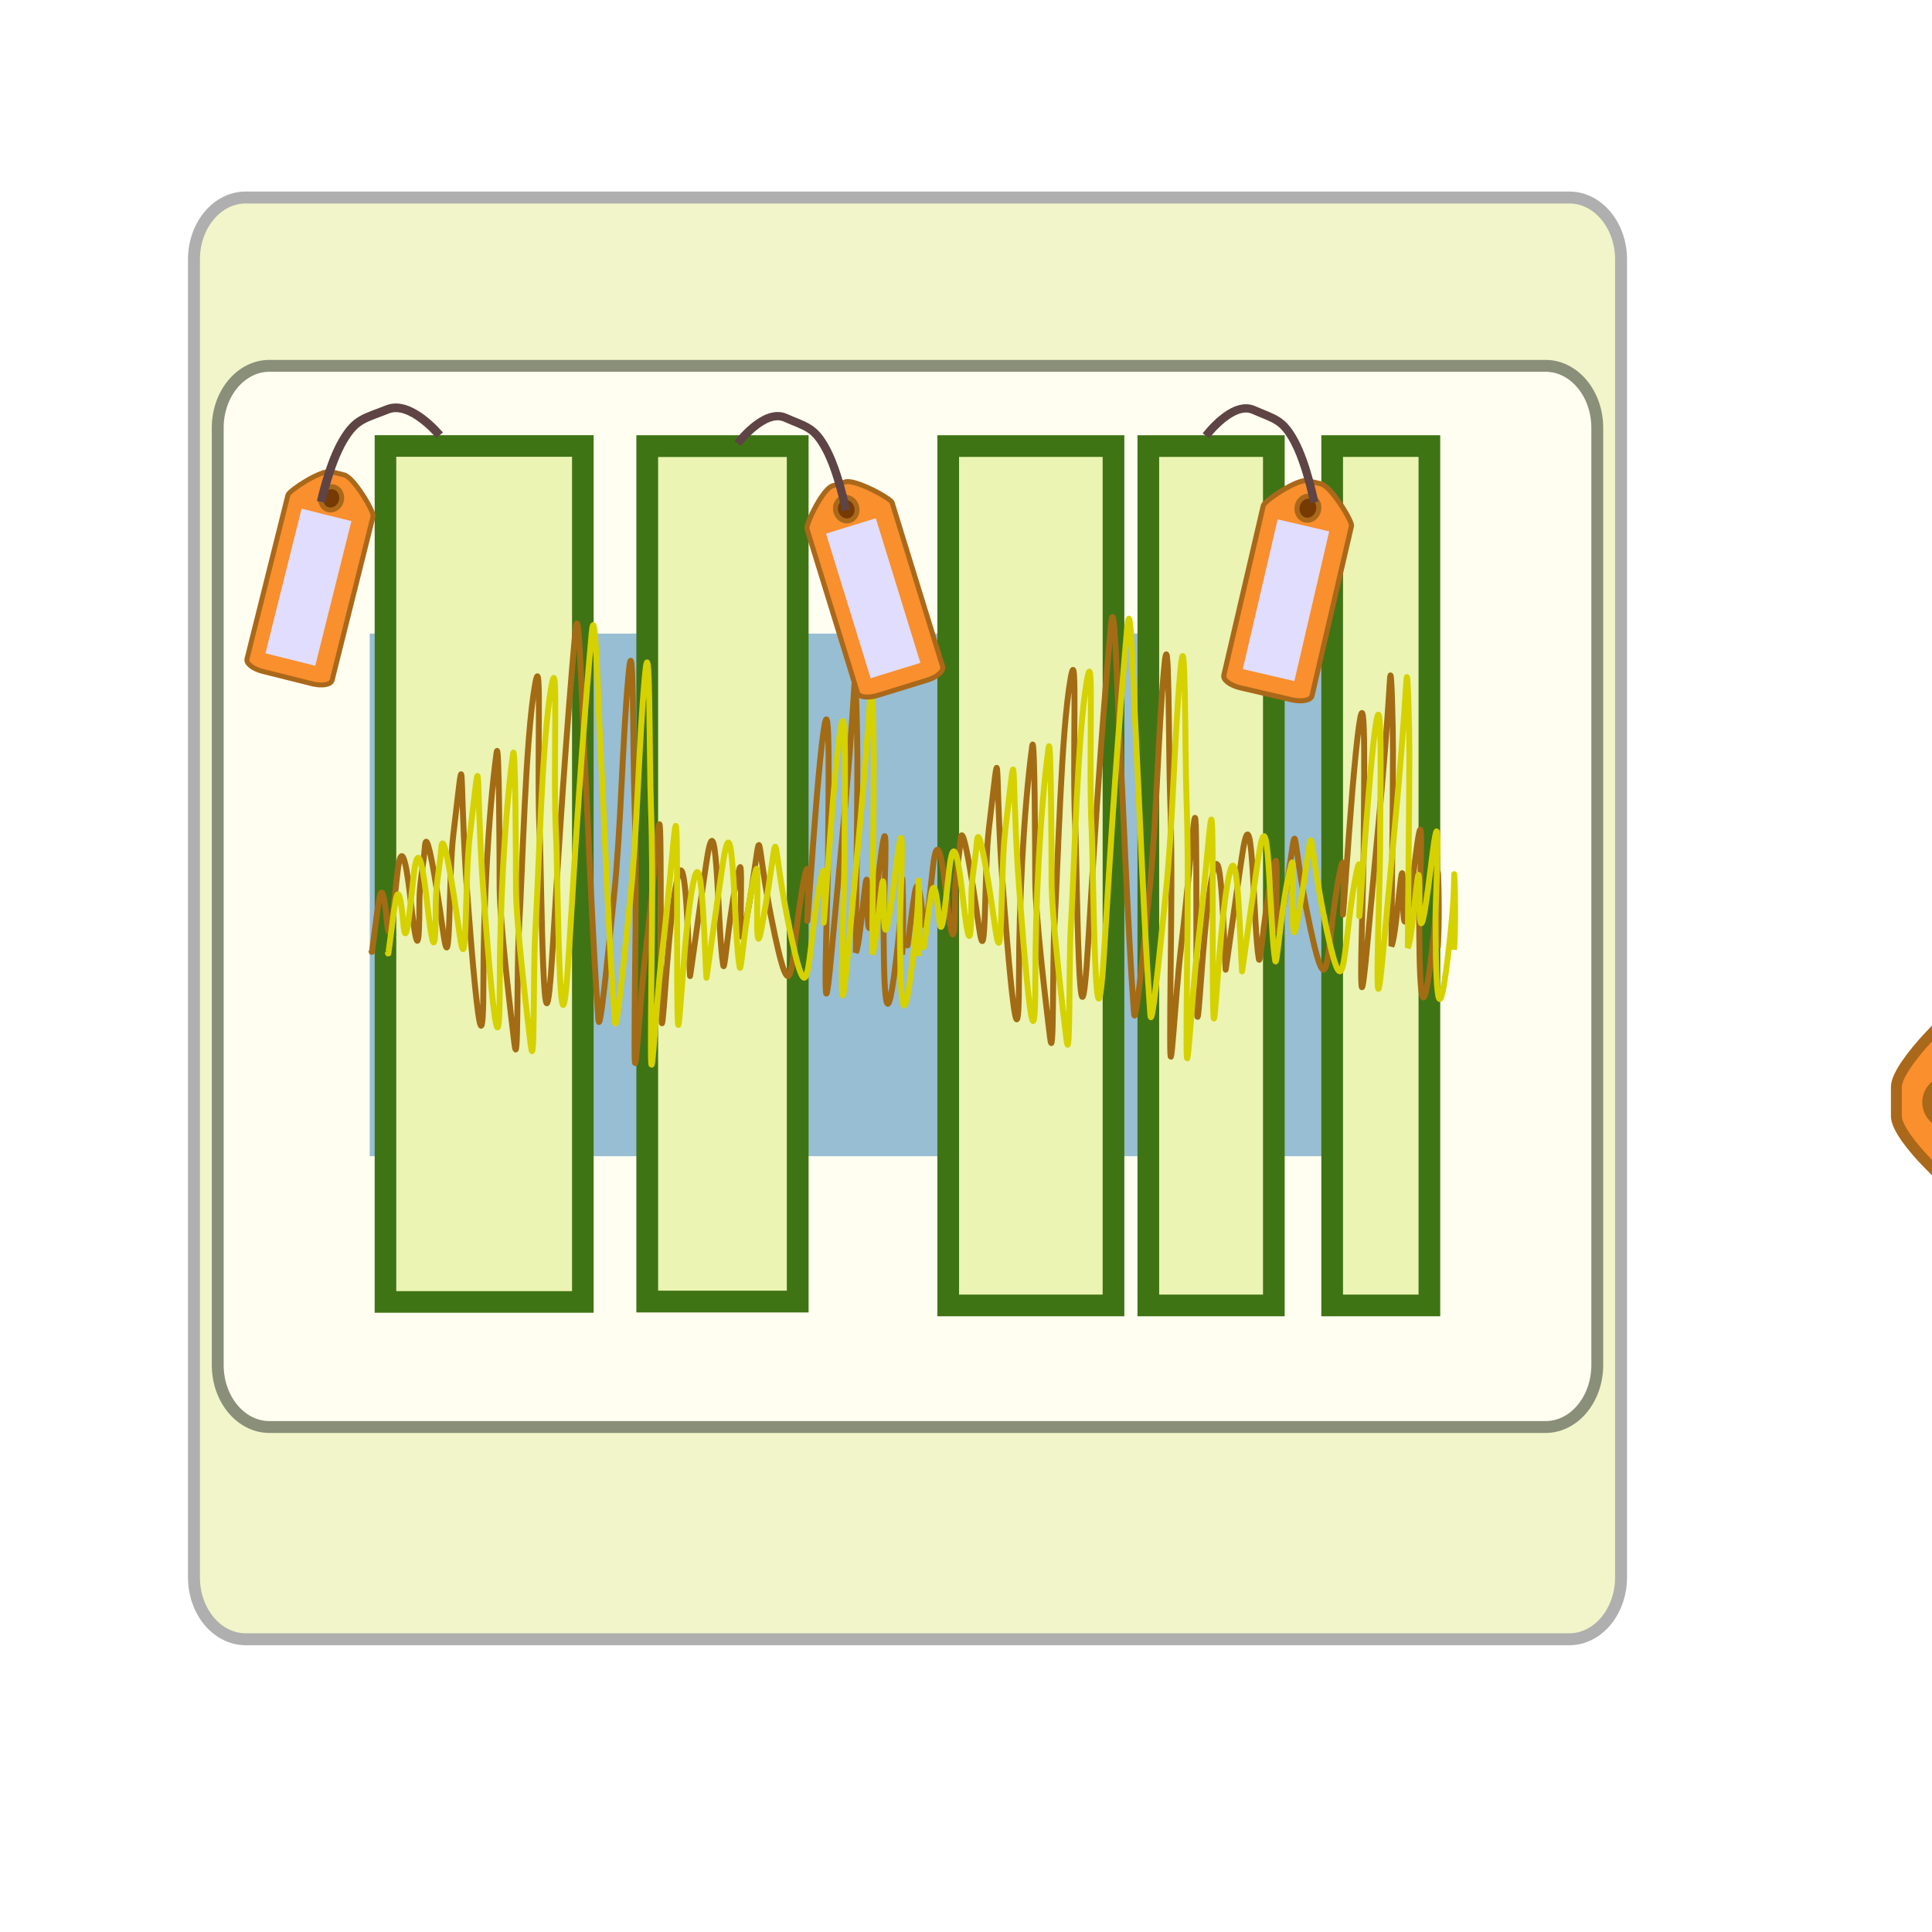
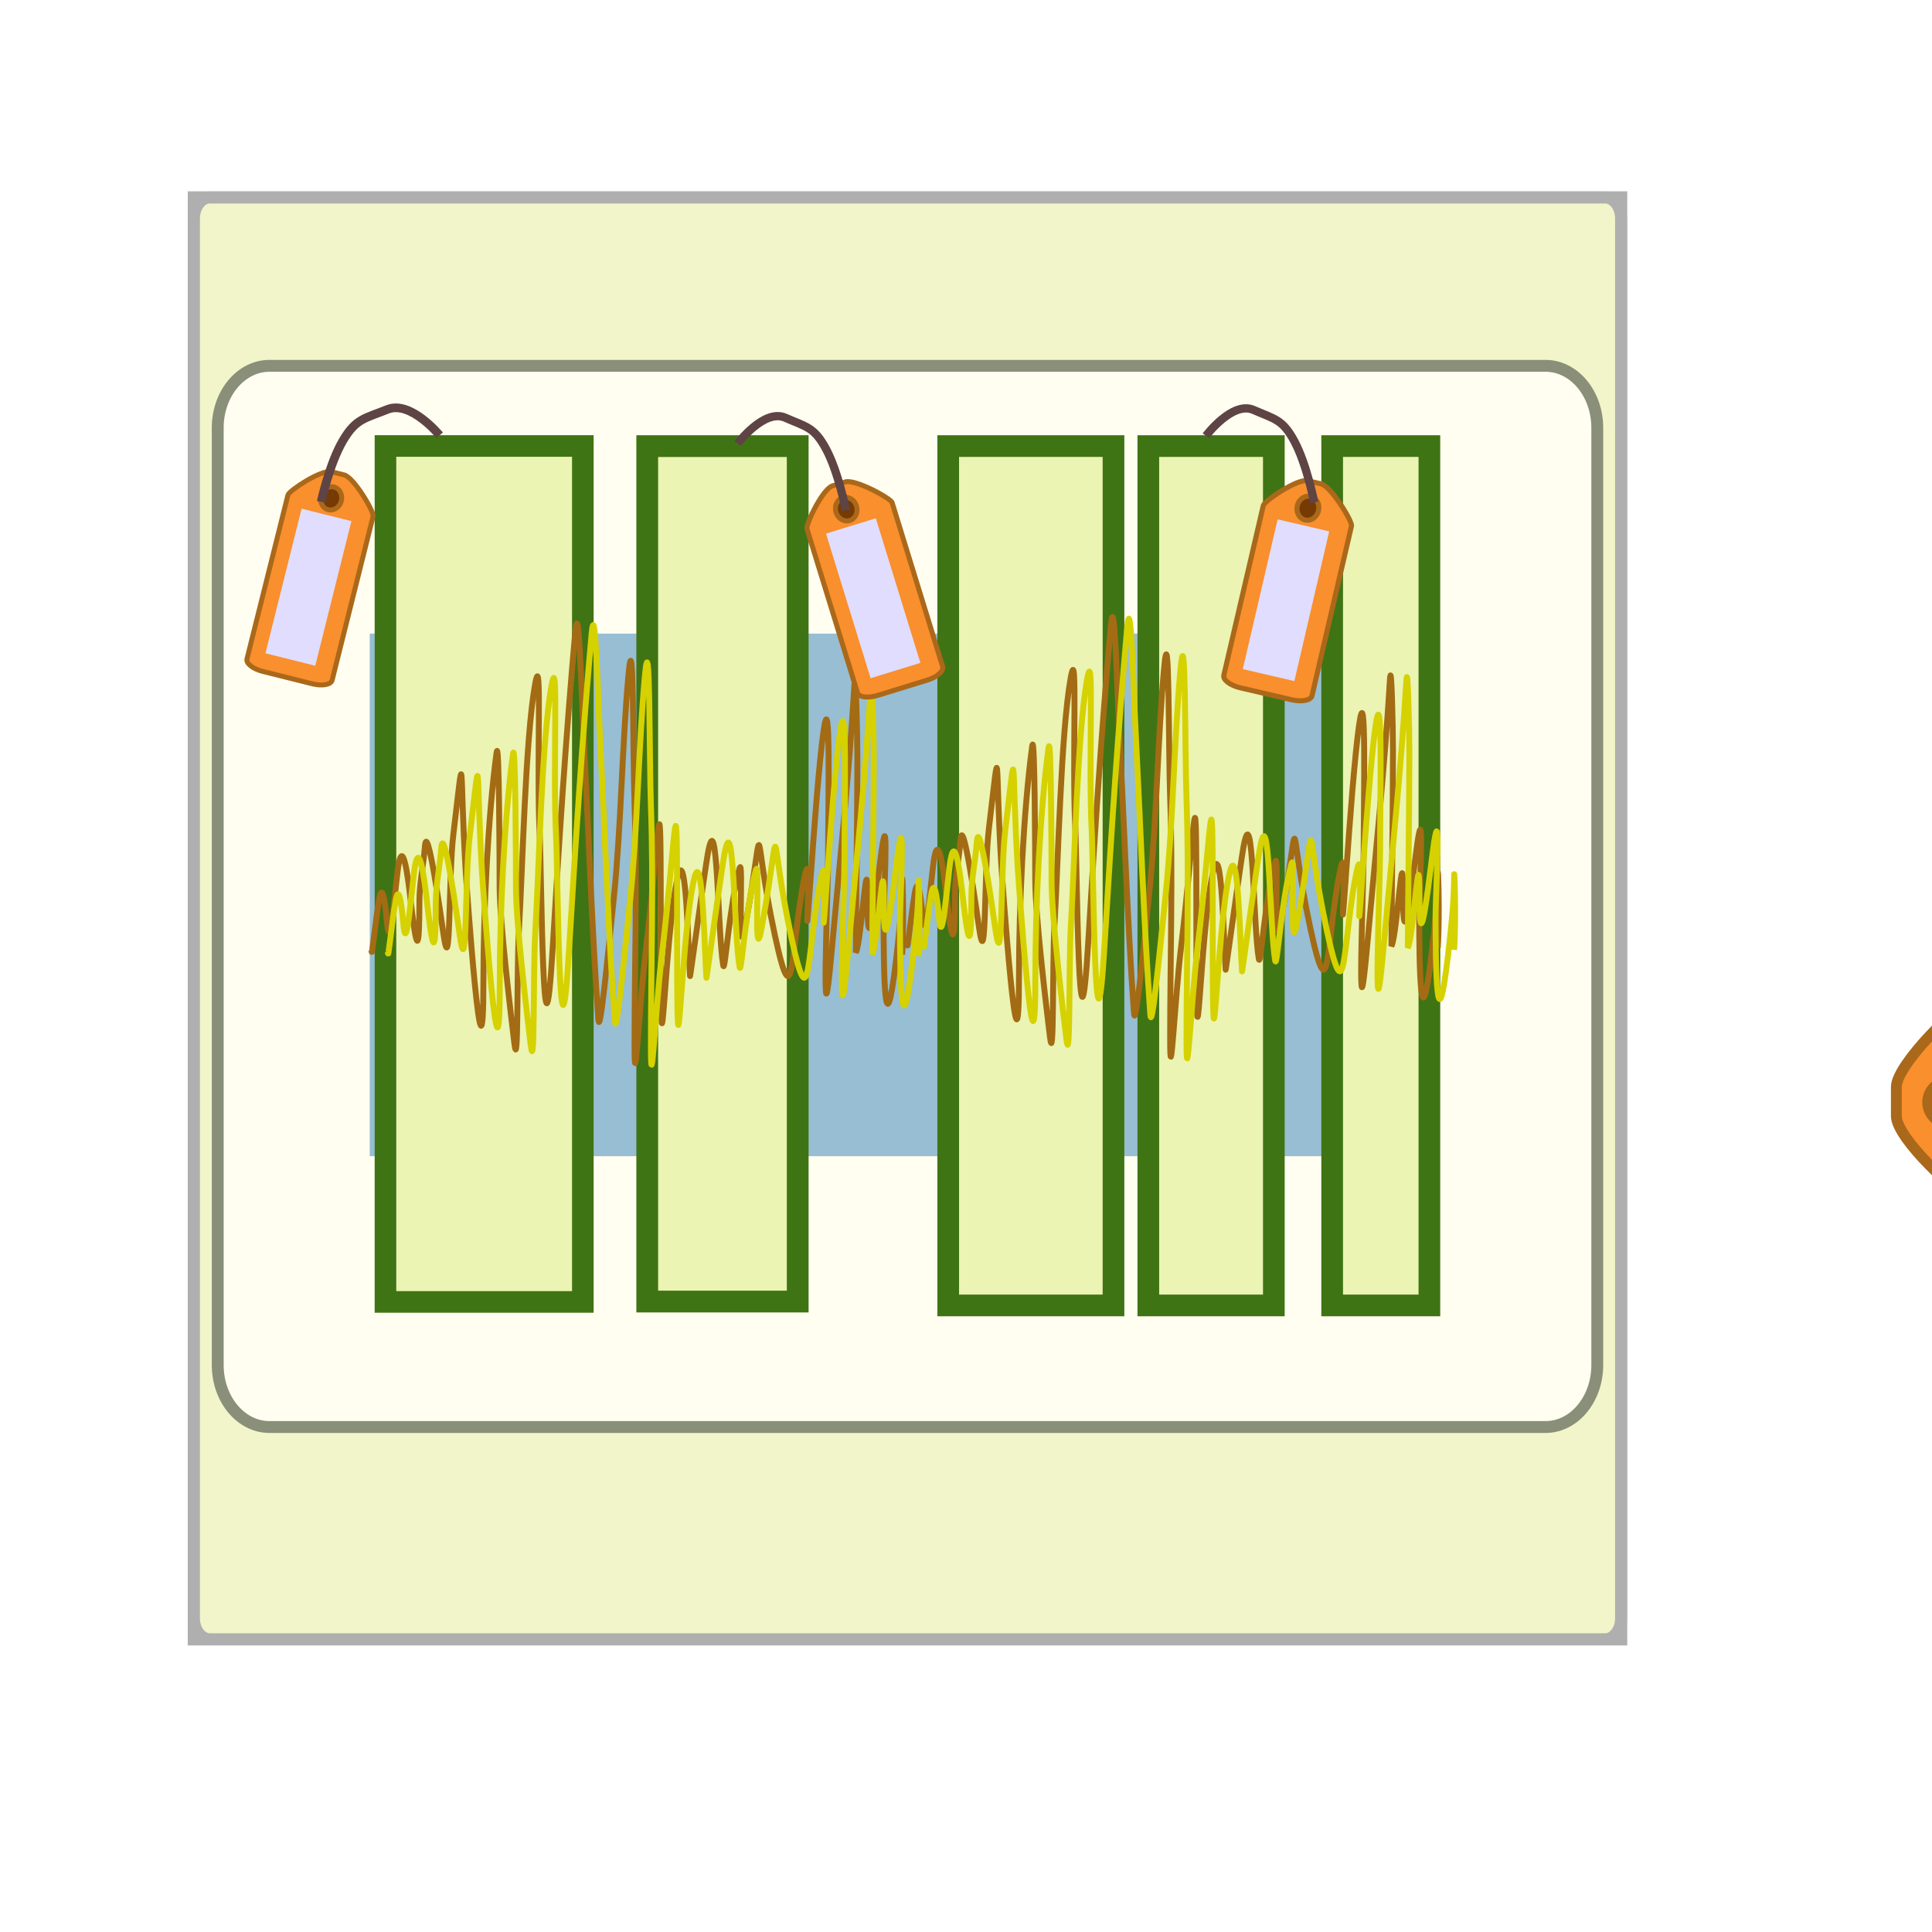
<svg xmlns="http://www.w3.org/2000/svg" width="800pt" height="800pt" id="svg2" version="1.0">
  <defs id="defs4" />
-   <g id="layer1">
-     <rect style="opacity:1;color:#000000;fill:#f1f5c9;fill-opacity:1;fill-rule:evenodd;stroke:#afafaf;stroke-width:6.595;stroke-linecap:round;stroke-linejoin:round;marker:none;marker-start:none;marker-mid:none;marker-end:none;stroke-miterlimit:4;stroke-dasharray:none;stroke-dashoffset:0;stroke-opacity:1;visibility:visible;display:inline;overflow:visible" id="rect2283" width="787.919" height="796" x="107.076" y="109.045" rx="28.571" ry="34.235" />
+   <g id="layer1" style="display:inline">
+     <rect style="opacity:1;color:#000000;fill:#afafaf;fill-opacity:1;fill-rule:evenodd;stroke:#afafaf;stroke-width:6.845;stroke-linecap:square;stroke-linejoin:miter;marker:none;marker-start:none;marker-mid:none;marker-end:none;stroke-miterlimit:4;stroke-dasharray:none;stroke-dashoffset:0;stroke-opacity:1;visibility:visible;display:inline;overflow:visible" id="rect1345" width="787.919" height="796" x="107.076" y="109.045" rx="0" ry="0" />
+     <rect style="opacity:1;color:#000000;fill:#f1f5c9;fill-opacity:1;fill-rule:evenodd;stroke:#afafaf;stroke-width:6.595;stroke-linecap:round;stroke-linejoin:round;marker:none;marker-start:none;marker-mid:none;marker-end:none;stroke-miterlimit:4;stroke-dasharray:none;stroke-dashoffset:0;stroke-opacity:1;visibility:visible;display:inline;overflow:visible" id="rect2283" width="787.919" height="796" x="107.076" y="109.045" rx="8.772" ry="11.608" />
    <rect style="opacity:1;color:#000000;fill:#fffef1;fill-opacity:1;fill-rule:evenodd;stroke:#898f79;stroke-width:6.55;stroke-linecap:round;stroke-linejoin:round;marker:none;marker-start:none;marker-mid:none;marker-end:none;stroke-miterlimit:4;stroke-dasharray:none;stroke-dashoffset:0;stroke-opacity:1;visibility:visible;display:inline;overflow:visible" id="rect1400" width="761.655" height="585.888" x="120.208" y="201.98" rx="28.571" ry="34.235" />
    <rect style="fill:#97bed2;fill-opacity:1;stroke:none;stroke-width:11.466;stroke-miterlimit:4;stroke-dasharray:none;stroke-opacity:1" id="rect1311" width="583.112" height="288.531" x="204.143" y="349.813" />
    <rect style="fill:#ebf4b2;fill-opacity:1;stroke:#3f7414;stroke-width:11.97;stroke-miterlimit:4;stroke-dasharray:none;stroke-opacity:1" id="rect2236" width="69.3" height="474.457" x="633.992" y="246.278" />
    <rect style="fill:#ebf4b2;fill-opacity:1;stroke:#3f7414;stroke-width:11.97;stroke-miterlimit:4;stroke-dasharray:none;stroke-opacity:1" id="rect2234" width="53.676" height="474.457" x="735.496" y="246.278" />
    <rect style="fill:#ebf4b2;fill-opacity:1;stroke:#3f7414;stroke-width:11.921;stroke-miterlimit:4;stroke-dasharray:none;stroke-opacity:1" id="rect2240" width="108.964" height="472.575" x="212.821" y="246.229" />
    <rect style="fill:#ebf4b2;fill-opacity:1;stroke:#3f7414;stroke-width:12.02;stroke-miterlimit:4;stroke-dasharray:none;stroke-opacity:1" id="rect2242" width="83.073" height="472.295" x="357.341" y="246.303" />
    <rect style="fill:#ebf4b2;fill-opacity:1;stroke:#3f7414;stroke-width:11.97;stroke-miterlimit:4;stroke-dasharray:none;stroke-opacity:1" id="rect2244" width="91.255" height="474.457" x="523.512" y="246.278" />
    <g id="g2188" transform="matrix(1.178065,0,0,1.210302,201.7635,184.7941)">
      <path id="path1319" d="M 2.887,280.81 C 2.887,285.83 4.649,267.356 6.5,257.336 C 8.148,248.419 9.65,263.067 10.114,268.095 C 11.611,284.297 14.176,249.041 15.535,241.687 C 18.077,227.925 20.84,255.42 21.678,262.227 C 24.293,283.461 25.292,279.894 25.292,258.314 C 25.292,250.144 27.24,241.726 27.821,233.863 C 28.859,219.824 35.768,268.069 36.494,272.985 C 40.085,297.278 38.822,247.238 41.192,227.994 C 46.697,183.301 43.998,196.286 46.974,244.621 C 47.364,250.955 55.286,359.616 55.286,294.503 C 55.286,263.361 57.387,220.003 61.429,190.828 C 62.7,181.652 62.875,242.727 62.875,251.468 C 62.875,268.406 68.721,314.585 69.741,322.867 C 71.735,339.057 70.872,288.841 71.909,272.007 C 73.663,243.517 74.928,184.264 79.498,159.53 C 82.945,140.866 80.075,197.855 81.666,227.994 C 82.466,243.159 83.147,354.565 87.809,278.854 C 90.724,231.514 94.091,181.501 98.289,136.056 C 100.001,117.518 101.218,163.184 102.264,183.003 C 104.453,224.473 106.22,272.729 109.13,312.108 C 109.78,320.895 113.331,286.01 116.358,257.336 C 119.877,223.998 120.222,188.111 123.224,155.617 C 125.795,127.775 125.301,192.277 126.115,214.301 C 127.43,249.904 126.115,287.857 126.115,323.845 C 126.115,351.177 128.404,305.261 131.174,282.766 C 138.09,226.612 138.401,185.92 138.401,276.898 C 138.401,364.493 140.015,273.281 146.352,247.556 C 150.368,231.251 151.321,282.649 152.134,292.547 C 152.182,293.14 159.057,244.314 160.445,236.797 C 165.049,211.877 165.049,273.456 167.673,287.656 C 168.472,291.982 170.454,260.992 175.261,243.643 C 177.459,235.713 173.842,292.408 178.152,269.073 C 187.905,216.279 180.786,223.897 191.885,273.963 C 201.257,316.242 199.168,277.298 205.978,246.577 C 209.91,228.843 204.56,302.936 208.869,244.621 C 210.228,226.227 212.601,194.916 214.651,181.047 C 218.158,157.318 216.819,216.319 216.819,237.775 C 216.819,254.331 213.16,339.004 218.626,279.832 C 222.347,239.554 226.588,201.396 229.106,160.508 C 229.764,149.818 230.551,181.946 230.551,192.784 C 230.551,216.006 229.829,268.837 229.829,281.788 C 232.47,277.084 235.249,228.292 235.249,258.314 C 235.249,293.227 240.534,243.847 242.115,233.863 C 245.283,213.856 242.838,258.61 242.838,267.117 C 242.838,290.373 243.313,328.787 248.62,285.7 C 249.879,275.481 251.511,260.749 251.511,250.49 C 251.511,240.072 252.597,268.071 251.511,282.766" style="fill:none;fill-opacity:1;fill-rule:evenodd;stroke:#a36b14;stroke-width:2.773;stroke-linecap:butt;stroke-linejoin:miter;stroke-miterlimit:4;stroke-dasharray:none;stroke-opacity:1" />
      <path id="path2231" d="M 253.899,277.893 C 253.899,282.913 255.662,264.439 257.513,254.419 C 259.16,245.502 260.662,260.15 261.126,265.178 C 262.623,281.38 265.189,246.124 266.547,238.77 C 269.089,225.008 271.852,252.503 272.69,259.31 C 275.306,280.544 276.304,276.977 276.304,255.397 C 276.304,247.228 278.253,238.81 278.834,230.946 C 279.871,216.907 286.78,265.152 287.507,270.068 C 291.097,294.361 289.834,244.321 292.204,225.077 C 297.709,180.384 295.01,193.369 297.986,241.704 C 298.377,248.039 306.298,356.699 306.298,291.586 C 306.298,260.444 308.399,217.086 312.441,187.911 C 313.713,178.735 313.887,239.81 313.887,248.551 C 313.887,265.49 319.733,311.668 320.753,319.95 C 322.747,336.14 321.885,285.924 322.921,269.09 C 324.676,240.6 325.941,181.347 330.51,156.613 C 333.958,137.95 331.087,194.938 332.678,225.077 C 333.479,240.242 334.159,351.648 338.822,275.937 C 341.737,228.597 345.104,178.584 349.301,133.139 C 351.014,114.601 352.23,160.267 353.276,180.086 C 355.465,221.556 357.233,269.812 360.143,309.191 C 360.792,317.978 364.343,283.093 367.37,254.419 C 370.889,221.081 371.235,185.194 374.236,152.7 C 376.808,124.858 376.313,189.36 377.127,211.384 C 378.442,246.987 377.127,284.94 377.127,320.928 C 377.127,348.26 379.416,302.344 382.186,279.849 C 389.102,223.695 389.414,183.003 389.414,273.981 C 389.414,361.576 391.027,270.364 397.364,244.639 C 401.38,228.334 402.333,279.732 403.146,289.63 C 403.195,290.223 410.069,241.397 411.457,233.88 C 416.061,208.96 416.062,270.54 418.685,284.739 C 419.484,289.065 421.466,258.075 426.274,240.726 C 428.471,232.796 424.854,289.491 429.165,266.156 C 438.918,213.362 431.798,220.981 442.897,271.046 C 452.269,313.325 450.18,274.381 456.99,243.661 C 460.922,225.926 455.572,300.019 459.881,241.704 C 461.241,223.311 463.614,191.999 465.663,178.13 C 469.17,154.401 467.832,213.402 467.832,234.858 C 467.832,251.414 464.173,336.087 469.638,276.915 C 473.359,236.637 477.6,198.479 480.118,157.591 C 480.777,146.901 481.564,179.029 481.564,189.867 C 481.564,213.089 480.841,265.921 480.841,278.871 C 483.482,274.167 486.262,225.375 486.262,255.397 C 486.262,290.31 491.547,240.931 493.128,230.946 C 496.296,210.939 493.85,255.693 493.85,264.2 C 493.85,287.456 494.326,325.87 499.632,282.783 C 500.891,272.564 502.523,257.832 502.523,247.573 C 502.523,237.155 503.609,265.154 502.523,279.849" style="fill:none;fill-opacity:1;fill-rule:evenodd;stroke:#a36b14;stroke-width:2.773;stroke-linecap:butt;stroke-linejoin:miter;stroke-miterlimit:4;stroke-dasharray:none;stroke-opacity:1" />
    </g>
    <g id="g2192" transform="matrix(1.178065,0,0,1.210302,210.8028,185.7133)" style="stroke:#d6d100;stroke-opacity:1">
      <path id="path2194" d="M 2.887,280.81 C 2.887,285.83 4.649,267.356 6.5,257.336 C 8.148,248.419 9.65,263.067 10.114,268.095 C 11.611,284.297 14.176,249.041 15.535,241.687 C 18.077,227.925 20.84,255.42 21.678,262.227 C 24.293,283.461 25.292,279.894 25.292,258.314 C 25.292,250.144 27.24,241.726 27.821,233.863 C 28.859,219.824 35.768,268.069 36.494,272.985 C 40.085,297.278 38.822,247.238 41.192,227.994 C 46.697,183.301 43.998,196.286 46.974,244.621 C 47.364,250.955 55.286,359.616 55.286,294.503 C 55.286,263.361 57.387,220.003 61.429,190.828 C 62.7,181.652 62.875,242.727 62.875,251.468 C 62.875,268.406 68.721,314.585 69.741,322.867 C 71.735,339.057 70.872,288.841 71.909,272.007 C 73.663,243.517 74.928,184.264 79.498,159.53 C 82.945,140.866 80.075,197.855 81.666,227.994 C 82.466,243.159 83.147,354.565 87.809,278.854 C 90.724,231.514 94.091,181.501 98.289,136.056 C 100.001,117.518 101.218,163.184 102.264,183.003 C 104.453,224.473 106.22,272.729 109.13,312.108 C 109.78,320.895 113.331,286.01 116.358,257.336 C 119.877,223.998 120.222,188.111 123.224,155.617 C 125.795,127.775 125.301,192.277 126.115,214.301 C 127.43,249.904 126.115,287.857 126.115,323.845 C 126.115,351.177 128.404,305.261 131.174,282.766 C 138.09,226.612 138.401,185.92 138.401,276.898 C 138.401,364.493 140.015,273.281 146.352,247.556 C 150.368,231.251 151.321,282.649 152.134,292.547 C 152.182,293.14 159.057,244.314 160.445,236.797 C 165.049,211.877 165.049,273.456 167.673,287.656 C 168.472,291.982 170.454,260.992 175.261,243.643 C 177.459,235.713 173.842,292.408 178.152,269.073 C 187.905,216.279 180.786,223.897 191.885,273.963 C 201.257,316.242 199.168,277.298 205.978,246.577 C 209.91,228.843 204.56,302.936 208.869,244.621 C 210.228,226.227 212.601,194.916 214.651,181.047 C 218.158,157.318 216.819,216.319 216.819,237.775 C 216.819,254.331 213.16,339.004 218.626,279.832 C 222.347,239.554 226.588,201.396 229.106,160.508 C 229.764,149.818 230.551,181.946 230.551,192.784 C 230.551,216.006 229.829,268.837 229.829,281.788 C 232.47,277.084 235.249,228.292 235.249,258.314 C 235.249,293.227 240.534,243.847 242.115,233.863 C 245.283,213.856 242.838,258.61 242.838,267.117 C 242.838,290.373 243.313,328.787 248.62,285.7 C 249.879,275.481 251.511,260.749 251.511,250.49 C 251.511,240.072 252.597,268.071 251.511,282.766" style="fill:none;fill-opacity:1;fill-rule:evenodd;stroke:#d6d100;stroke-width:2.773;stroke-linecap:butt;stroke-linejoin:miter;stroke-miterlimit:4;stroke-dasharray:none;stroke-opacity:1" />
      <path id="path2196" d="M 253.899,277.893 C 253.899,282.913 255.662,264.439 257.513,254.419 C 259.16,245.502 260.662,260.15 261.126,265.178 C 262.623,281.38 265.189,246.124 266.547,238.77 C 269.089,225.008 271.852,252.503 272.69,259.31 C 275.306,280.544 276.304,276.977 276.304,255.397 C 276.304,247.228 278.253,238.81 278.834,230.946 C 279.871,216.907 286.78,265.152 287.507,270.068 C 291.097,294.361 289.834,244.321 292.204,225.077 C 297.709,180.384 295.01,193.369 297.986,241.704 C 298.377,248.039 306.298,356.699 306.298,291.586 C 306.298,260.444 308.399,217.086 312.441,187.911 C 313.713,178.735 313.887,239.81 313.887,248.551 C 313.887,265.49 319.733,311.668 320.753,319.95 C 322.747,336.14 321.885,285.924 322.921,269.09 C 324.676,240.6 325.941,181.347 330.51,156.613 C 333.958,137.95 331.087,194.938 332.678,225.077 C 333.479,240.242 334.159,351.648 338.822,275.937 C 341.737,228.597 345.104,178.584 349.301,133.139 C 351.014,114.601 352.23,160.267 353.276,180.086 C 355.465,221.556 357.233,269.812 360.143,309.191 C 360.792,317.978 364.343,283.093 367.37,254.419 C 370.889,221.081 371.235,185.194 374.236,152.7 C 376.808,124.858 376.313,189.36 377.127,211.384 C 378.442,246.987 377.127,284.94 377.127,320.928 C 377.127,348.26 379.416,302.344 382.186,279.849 C 389.102,223.695 389.414,183.003 389.414,273.981 C 389.414,361.576 391.027,270.364 397.364,244.639 C 401.38,228.334 402.333,279.732 403.146,289.63 C 403.195,290.223 410.069,241.397 411.457,233.88 C 416.061,208.96 416.062,270.54 418.685,284.739 C 419.484,289.065 421.466,258.075 426.274,240.726 C 428.471,232.796 424.854,289.491 429.165,266.156 C 438.918,213.362 431.798,220.981 442.897,271.046 C 452.269,313.325 450.18,274.381 456.99,243.661 C 460.922,225.926 455.572,300.019 459.881,241.704 C 461.241,223.311 463.614,191.999 465.663,178.13 C 469.17,154.401 467.832,213.402 467.832,234.858 C 467.832,251.414 464.173,336.087 469.638,276.915 C 473.359,236.637 477.6,198.479 480.118,157.591 C 480.777,146.901 481.564,179.029 481.564,189.867 C 481.564,213.089 480.841,265.921 480.841,278.871 C 483.482,274.167 486.262,225.375 486.262,255.397 C 486.262,290.31 491.547,240.931 493.128,230.946 C 496.296,210.939 493.85,255.693 493.85,264.2 C 493.85,287.456 494.326,325.87 499.632,282.783 C 500.891,272.564 502.523,257.832 502.523,247.573 C 502.523,237.155 503.609,265.154 502.523,279.849" style="fill:none;fill-opacity:1;fill-rule:evenodd;stroke:#d6d100;stroke-width:2.773;stroke-linecap:butt;stroke-linejoin:miter;stroke-miterlimit:4;stroke-dasharray:none;stroke-opacity:1" />
    </g>
    <flowRoot xml:space="preserve" id="flowRoot1380" transform="translate(-23.57375,686.9037)">
      <flowRegion id="flowRegion1382">
        <rect id="rect1384" width="733.371" height="107.076" x="169.706" y="107.025" />
      </flowRegion>
      <flowPara id="flowPara1386" style="font-size:64px;font-style:normal;font-variant:normal;font-weight:normal;font-stretch:normal;text-align:start;line-height:125%;writing-mode:lr-tb;text-anchor:start;font-family:Bitstream Vera Sans">Clam Music Annotator</flowPara>
    </flowRoot>
    <flowRoot xml:space="preserve" id="flowRoot1388">
      <flowRegion id="flowRegion1390">
        <rect id="rect1392" width="282.843" height="50.508" x="533.361" y="254.507" />
      </flowRegion>
      <flowPara id="flowPara1394" />
    </flowRoot>
    <g id="g2306" transform="translate(67.14286,190)">
      <path id="rect2289" d="M 1020.254,363.604 L 1226.325,363.604 C 1231.921,363.604 1236.427,373.516 1236.427,385.827 L 1236.427,448.457 C 1236.427,460.768 1231.921,470.68 1226.325,470.68 L 1020.254,470.68 C 1014.658,470.68 979.848,438.545 979.848,426.233 L 979.848,410.071 C 979.848,397.759 1014.658,363.604 1020.254,363.604 z " style="color:#000000;fill:#f98f2d;fill-opacity:1;fill-rule:evenodd;stroke:#aa681a;stroke-width:6;stroke-linecap:round;stroke-linejoin:round;marker:none;marker-start:none;marker-mid:none;marker-end:none;stroke-miterlimit:4;stroke-dasharray:none;stroke-dashoffset:0;stroke-opacity:1;visibility:visible;display:inline;overflow:visible" />
      <rect ry="0" rx="0" y="387.848" x="1032.376" height="62.629" width="181.827" id="rect2291" style="opacity:1;color:#000000;fill:#e0ddff;fill-opacity:1;fill-rule:evenodd;stroke:none;stroke-width:11.97;stroke-linecap:round;stroke-linejoin:round;marker:none;marker-start:none;marker-mid:none;marker-end:none;stroke-miterlimit:4;stroke-dasharray:none;stroke-dashoffset:0;stroke-opacity:1;visibility:visible;display:inline;overflow:visible" />
      <path transform="translate(-65.71428,182.8571)" d="M 1091.215,233.499 A 14.286,12.857 0 1 1 1091.177,233.313" id="path2302" style="opacity:1;color:#000000;fill:#763a03;fill-opacity:1;fill-rule:evenodd;stroke:#aa681a;stroke-width:6;stroke-linecap:round;stroke-linejoin:round;marker:none;marker-start:none;marker-mid:none;marker-end:none;stroke-miterlimit:4;stroke-dasharray:none;stroke-dashoffset:0;stroke-opacity:1;visibility:visible;display:inline;overflow:visible" />
    </g>
    <g transform="matrix(-0.105757,0.454696,-0.454696,-0.105757,1019.394,-135.0396)" id="g2343">
      <path style="color:#000000;fill:#f98f2d;fill-opacity:1;fill-rule:evenodd;stroke:#aa681a;stroke-width:6;stroke-linecap:round;stroke-linejoin:round;marker:none;marker-start:none;marker-mid:none;marker-end:none;stroke-miterlimit:4;stroke-dasharray:none;stroke-dashoffset:0;stroke-opacity:1;visibility:visible;display:inline;overflow:visible" d="M 1020.254,363.604 L 1226.325,363.604 C 1231.921,363.604 1236.427,373.516 1236.427,385.827 L 1236.427,448.457 C 1236.427,460.768 1231.921,470.68 1226.325,470.68 L 1020.254,470.68 C 1014.658,470.68 979.848,438.545 979.848,426.233 L 979.848,410.071 C 979.848,397.759 1014.658,363.604 1020.254,363.604 z " id="path2345" />
      <rect style="opacity:1;color:#000000;fill:#e0ddff;fill-opacity:1;fill-rule:evenodd;stroke:none;stroke-width:11.97;stroke-linecap:round;stroke-linejoin:round;marker:none;marker-start:none;marker-mid:none;marker-end:none;stroke-miterlimit:4;stroke-dasharray:none;stroke-dashoffset:0;stroke-opacity:1;visibility:visible;display:inline;overflow:visible" id="rect2347" width="181.827" height="62.629" x="1032.376" y="387.848" rx="0" ry="0" />
      <path style="opacity:1;color:#000000;fill:#763a03;fill-opacity:1;fill-rule:evenodd;stroke:#aa681a;stroke-width:6;stroke-linecap:round;stroke-linejoin:round;marker:none;marker-start:none;marker-mid:none;marker-end:none;stroke-miterlimit:4;stroke-dasharray:none;stroke-dashoffset:0;stroke-opacity:1;visibility:visible;display:inline;overflow:visible" id="path2349" d="M 1091.215,233.499 A 14.286,12.857 0 1 1 1091.177,233.313" transform="translate(-65.71428,182.8571)" />
    </g>
    <g transform="matrix(0.135351,0.439098,-0.439098,0.135351,514.1177,-219.6786)" id="g2351">
      <path style="color:#000000;fill:#f98f2d;fill-opacity:1;fill-rule:evenodd;stroke:#aa681a;stroke-width:6;stroke-linecap:round;stroke-linejoin:round;marker:none;marker-start:none;marker-mid:none;marker-end:none;stroke-miterlimit:4;stroke-dasharray:none;stroke-dashoffset:0;stroke-opacity:1;visibility:visible;display:inline;overflow:visible" d="M 1020.254,363.604 L 1226.325,363.604 C 1231.921,363.604 1236.427,373.516 1236.427,385.827 L 1236.427,448.457 C 1236.427,460.768 1231.921,470.68 1226.325,470.68 L 1020.254,470.68 C 1014.658,470.68 979.848,438.545 979.848,426.233 L 979.848,410.071 C 979.848,397.759 1014.658,363.604 1020.254,363.604 z " id="path2353" />
      <rect style="opacity:1;color:#000000;fill:#e0ddff;fill-opacity:1;fill-rule:evenodd;stroke:none;stroke-width:11.97;stroke-linecap:round;stroke-linejoin:round;marker:none;marker-start:none;marker-mid:none;marker-end:none;stroke-miterlimit:4;stroke-dasharray:none;stroke-dashoffset:0;stroke-opacity:1;visibility:visible;display:inline;overflow:visible" id="rect2355" width="181.827" height="62.629" x="1032.376" y="387.848" rx="0" ry="0" />
      <path style="opacity:1;color:#000000;fill:#763a03;fill-opacity:1;fill-rule:evenodd;stroke:#aa681a;stroke-width:6;stroke-linecap:round;stroke-linejoin:round;marker:none;marker-start:none;marker-mid:none;marker-end:none;stroke-miterlimit:4;stroke-dasharray:none;stroke-dashoffset:0;stroke-opacity:1;visibility:visible;display:inline;overflow:visible" id="path2357" d="M 1091.215,233.499 A 14.286,12.857 0 1 1 1091.177,233.313" transform="translate(-65.71428,182.8571)" />
    </g>
    <g transform="matrix(-0.109754,0.439198,-0.439198,-0.109754,477.6624,-123.1367)" id="g2359">
      <path style="color:#000000;fill:#f98f2d;fill-opacity:1;fill-rule:evenodd;stroke:#aa681a;stroke-width:6;stroke-linecap:round;stroke-linejoin:round;marker:none;marker-start:none;marker-mid:none;marker-end:none;stroke-miterlimit:4;stroke-dasharray:none;stroke-dashoffset:0;stroke-opacity:1;visibility:visible;display:inline;overflow:visible" d="M 1020.254,363.604 L 1226.325,363.604 C 1231.921,363.604 1236.427,373.516 1236.427,385.827 L 1236.427,448.457 C 1236.427,460.768 1231.921,470.68 1226.325,470.68 L 1020.254,470.68 C 1014.658,470.68 979.848,438.545 979.848,426.233 L 979.848,410.071 C 979.848,397.759 1014.658,363.604 1020.254,363.604 z " id="path2361" />
      <rect style="opacity:1;color:#000000;fill:#e0ddff;fill-opacity:1;fill-rule:evenodd;stroke:none;stroke-width:11.97;stroke-linecap:round;stroke-linejoin:round;marker:none;marker-start:none;marker-mid:none;marker-end:none;stroke-miterlimit:4;stroke-dasharray:none;stroke-dashoffset:0;stroke-opacity:1;visibility:visible;display:inline;overflow:visible" id="rect2363" width="181.827" height="62.629" x="1032.376" y="387.848" rx="0" ry="0" />
      <path style="opacity:1;color:#000000;fill:#763a03;fill-opacity:1;fill-rule:evenodd;stroke:#aa681a;stroke-width:6;stroke-linecap:round;stroke-linejoin:round;marker:none;marker-start:none;marker-mid:none;marker-end:none;stroke-miterlimit:4;stroke-dasharray:none;stroke-dashoffset:0;stroke-opacity:1;visibility:visible;display:inline;overflow:visible" id="path2365" d="M 1091.215,233.499 A 14.286,12.857 0 1 1 1091.177,233.313" transform="translate(-65.71428,182.8571)" />
    </g>
    <path style="fill:none;fill-opacity:0.75;fill-rule:evenodd;stroke:#5e4444;stroke-width:4.776;stroke-linecap:butt;stroke-linejoin:miter;stroke-miterlimit:4;stroke-dasharray:none;stroke-opacity:1" d="M 242.68,240.309 C 242.68,240.309 226.739,220.903 213.985,226.009 C 201.232,231.116 196.45,231.116 189.276,243.373 C 181.851,256.057 177.32,277.078 177.32,277.078" id="path2369" />
    <path style="fill:none;fill-opacity:0.75;fill-rule:evenodd;stroke:#5e4444;stroke-width:4.568;stroke-linecap:butt;stroke-linejoin:miter;stroke-miterlimit:4;stroke-dasharray:none;stroke-opacity:1" d="M 407.253,244.907 C 407.253,244.907 421.833,225.501 433.498,230.608 C 445.162,235.715 449.536,235.715 456.097,247.971 C 462.888,260.656 467.033,281.677 467.033,281.677" id="path2371" />
    <path style="fill:none;fill-opacity:0.75;fill-rule:evenodd;stroke:#5e4444;stroke-width:4.568;stroke-linecap:butt;stroke-linejoin:miter;stroke-miterlimit:4;stroke-dasharray:none;stroke-opacity:1" d="M 665.824,240.622 C 665.824,240.622 680.405,221.216 692.069,226.322 C 703.734,231.429 708.108,231.429 714.669,243.686 C 721.459,256.37 725.604,277.391 725.604,277.391" id="path2373" />
  </g>
</svg>
